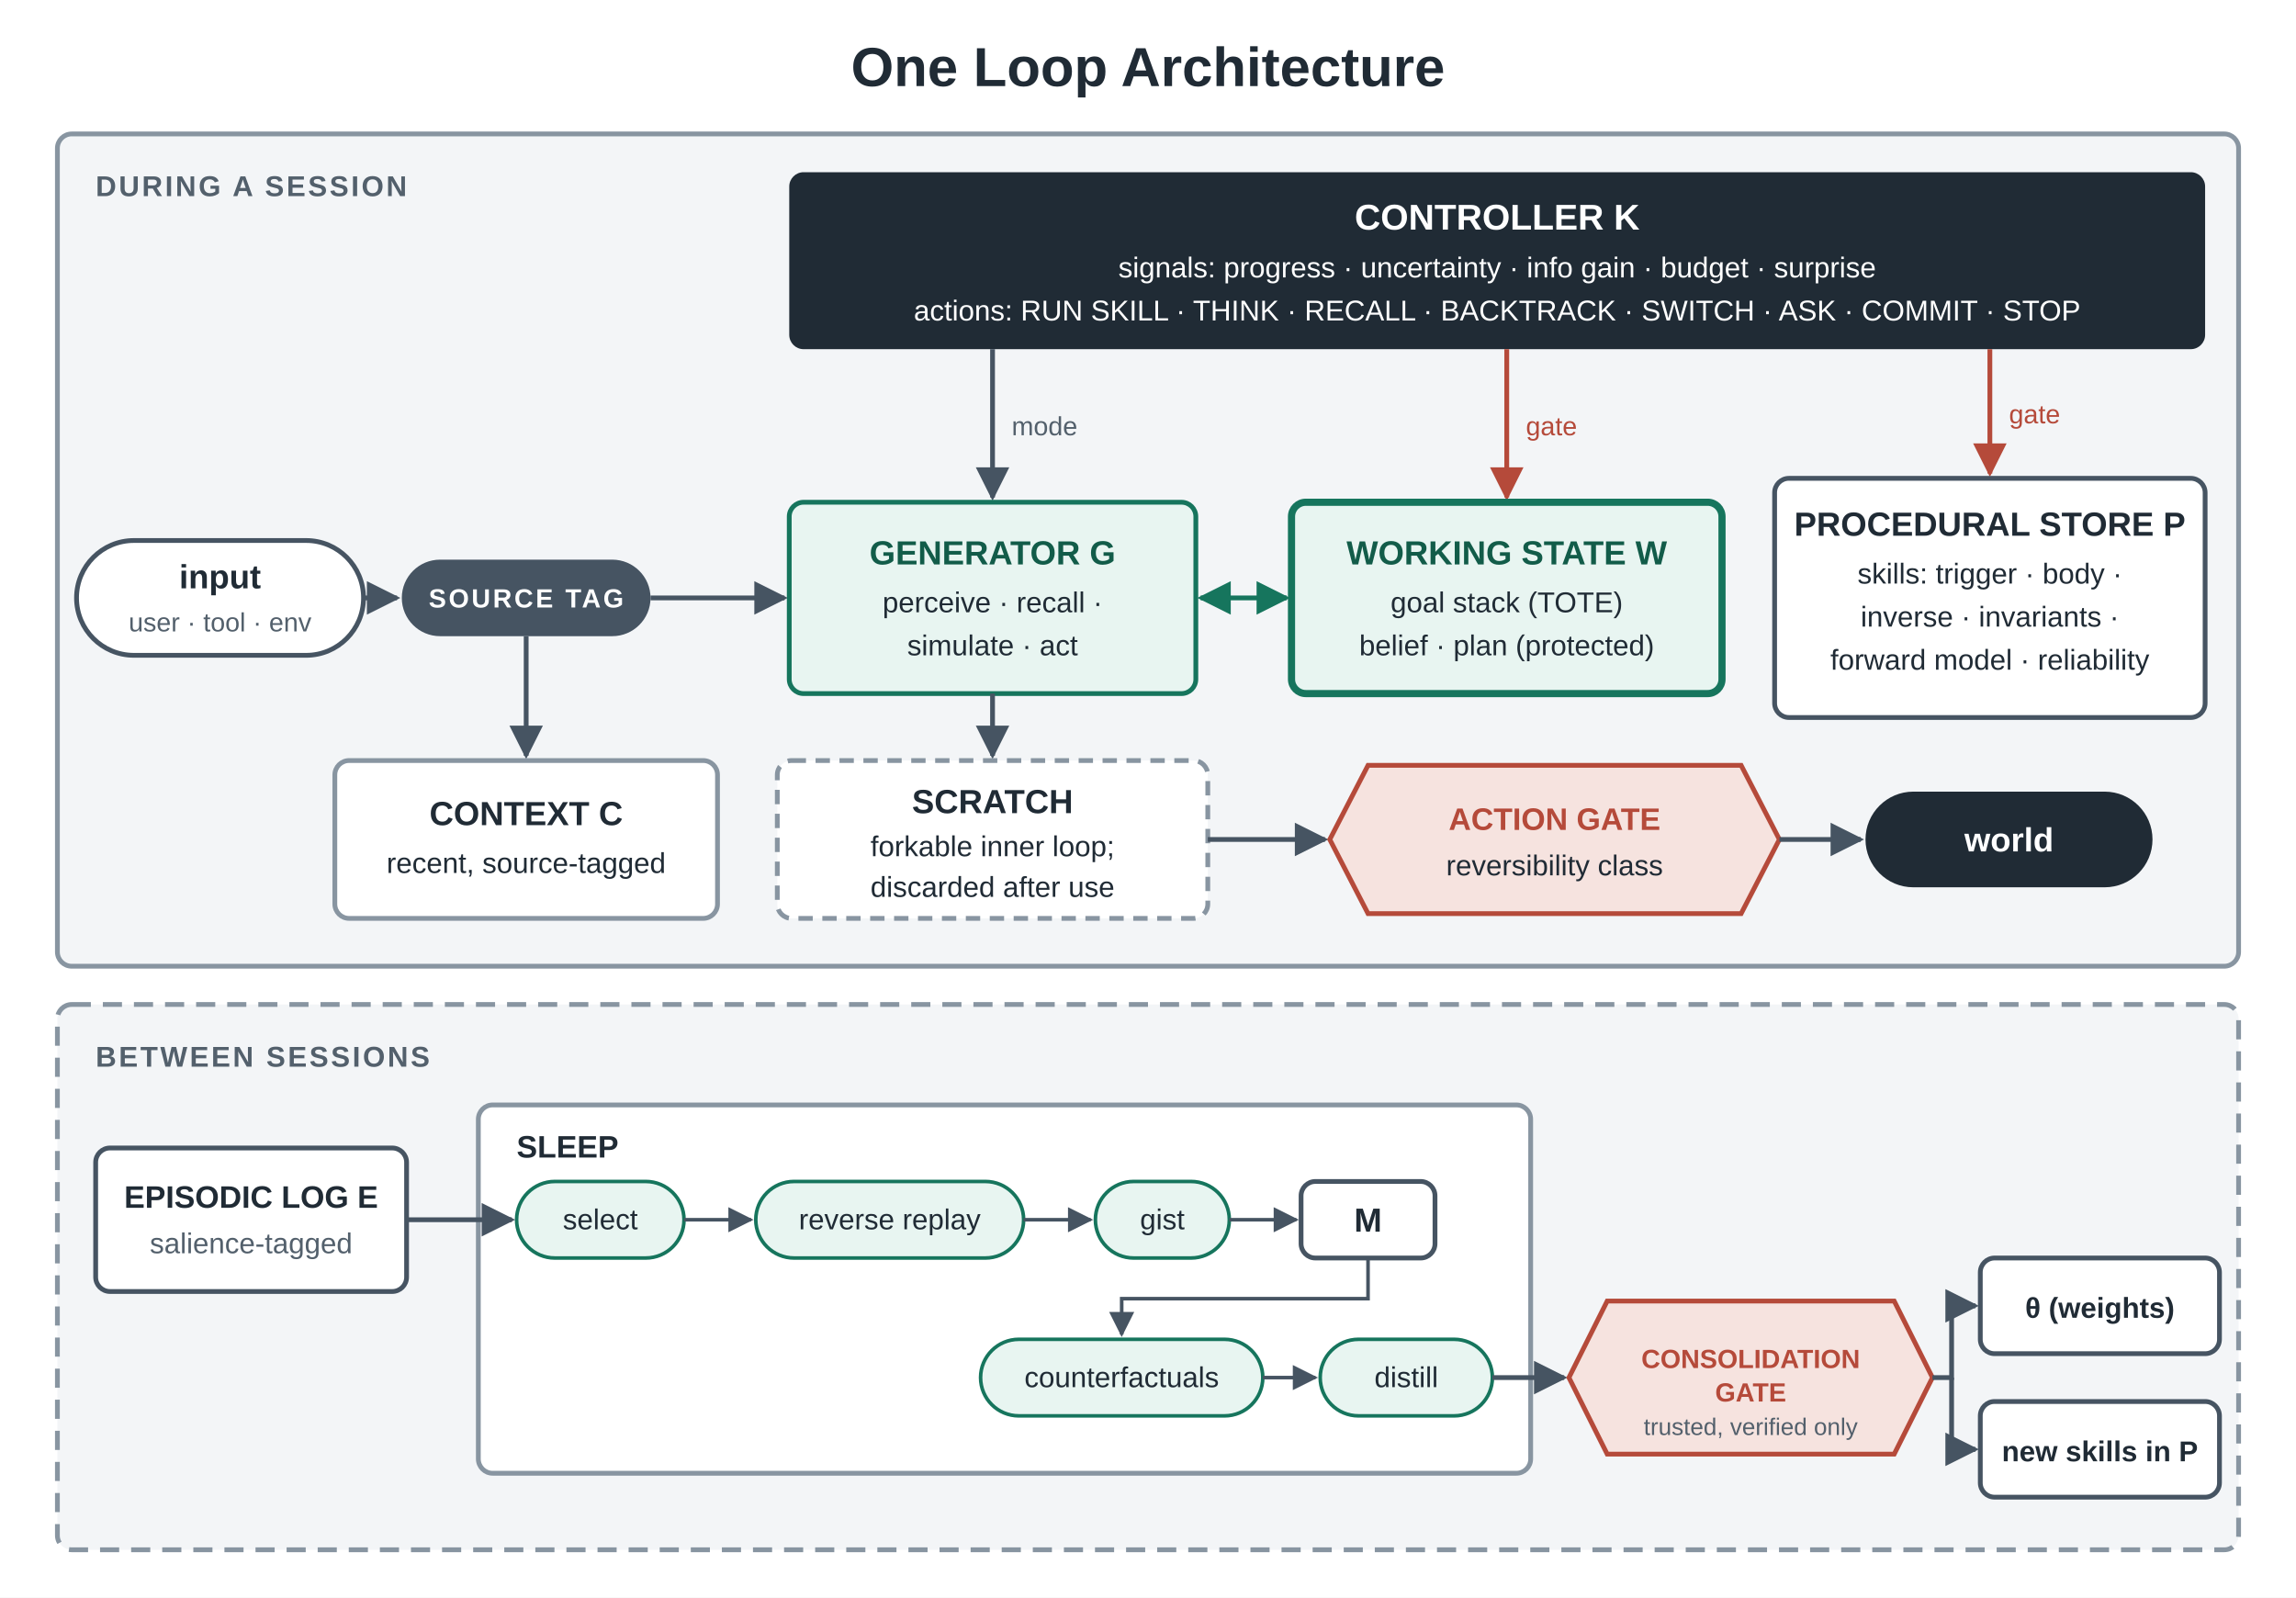
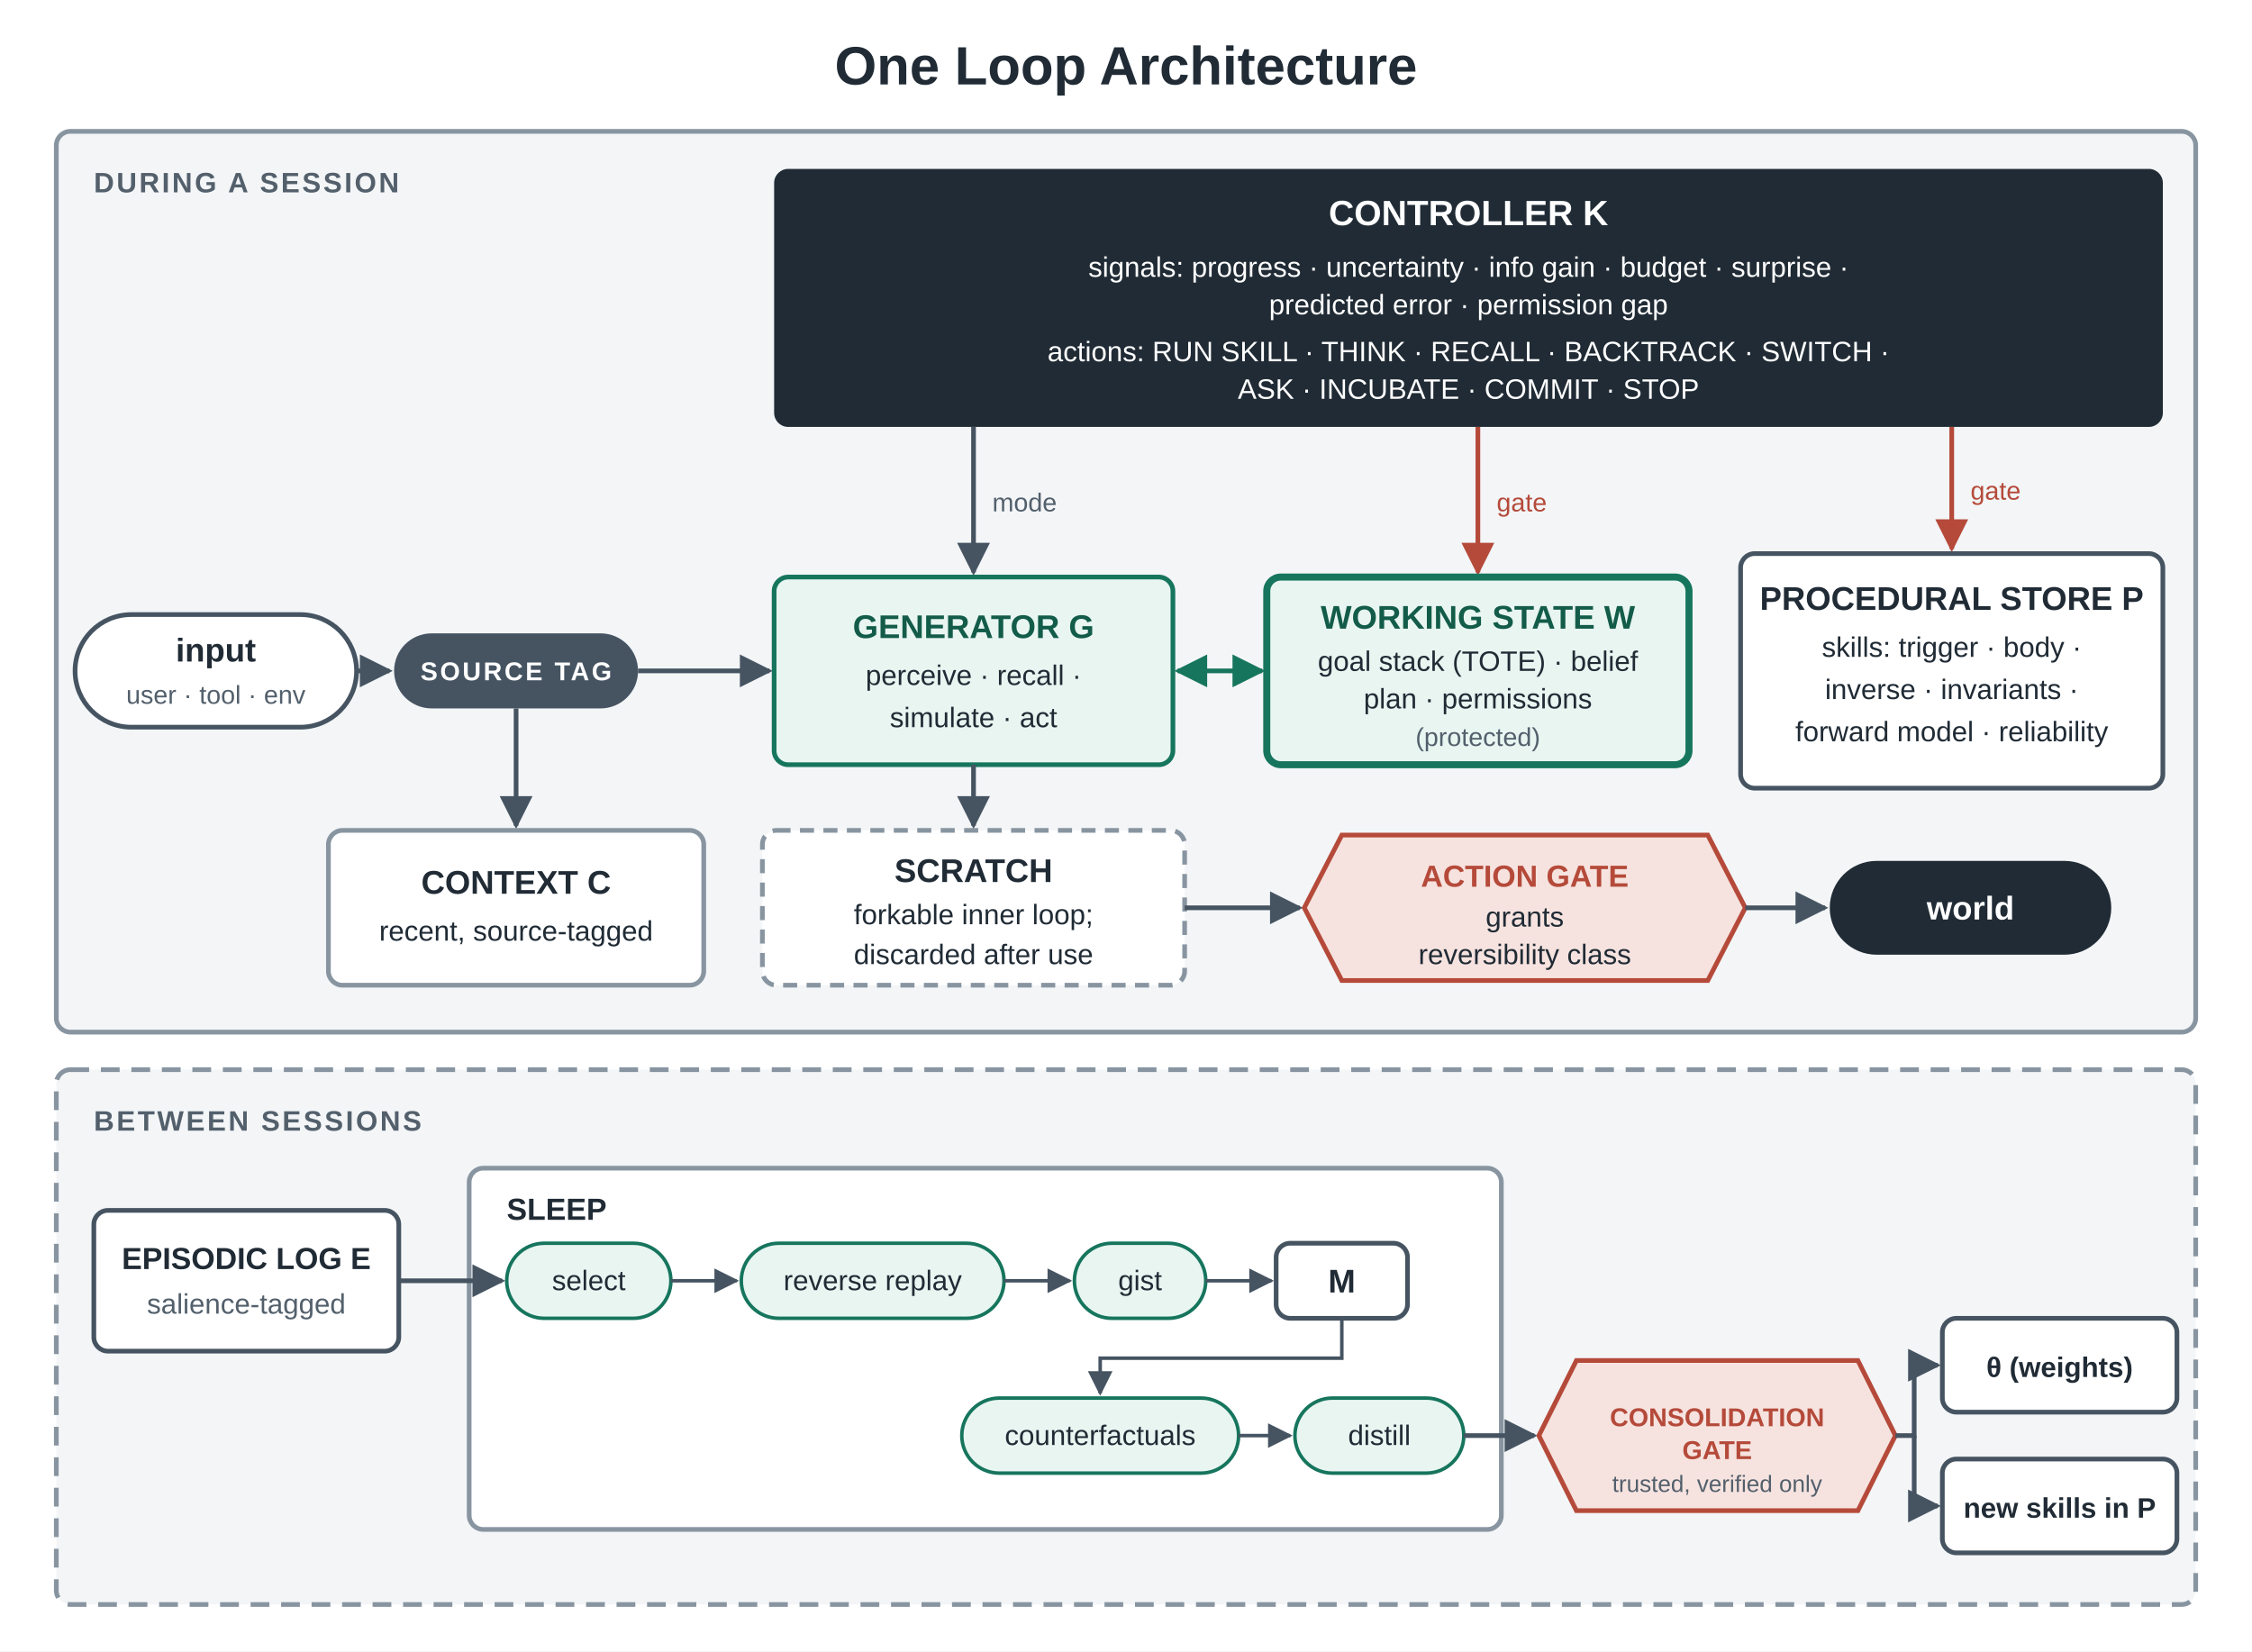
- <svg xmlns="http://www.w3.org/2000/svg" width="960" height="668" viewBox="0 0 960 668" role="img" aria-labelledby="title desc">
+ <svg xmlns="http://www.w3.org/2000/svg" width="960" height="704" viewBox="0 0 960 704" role="img" aria-labelledby="title desc">
  <defs>
    <marker id="arrow" viewBox="0 0 10 10" refX="9" refY="5" markerWidth="7" markerHeight="7" orient="auto-start-reverse">
      <path d="M0 0 L10 5 L0 10 Z" fill="#465462" />
    </marker>
    <marker id="arrow-g" viewBox="0 0 10 10" refX="9" refY="5" markerWidth="7" markerHeight="7" orient="auto-start-reverse">
      <path d="M0 0 L10 5 L0 10 Z" fill="#16755d" />
    </marker>
    <marker id="arrow-r" viewBox="0 0 10 10" refX="9" refY="5" markerWidth="7" markerHeight="7" orient="auto-start-reverse">
      <path d="M0 0 L10 5 L0 10 Z" fill="#b54a3a" />
    </marker>
  </defs>
-   <rect width="960" height="668" fill="#ffffff" />
+   <rect width="960" height="704" fill="#ffffff" />
  <g font-family="Arial, Helvetica, sans-serif" text-anchor="middle" fill="#202b35">
    <text x="480" y="36" font-size="23" font-weight="700">One Loop Architecture</text>
-     <rect x="24" y="56" width="912" height="348" rx="6" fill="#f3f5f7" stroke="#8895a1" stroke-width="2" />
+     <rect x="24" y="56" width="912" height="384" rx="6" fill="#f3f5f7" stroke="#8895a1" stroke-width="2" />
    <text x="40" y="82" font-size="12" font-weight="700" fill="#53606c" letter-spacing="1" text-anchor="start">DURING A SESSION</text>
-     <rect x="330" y="72" width="592" height="74" rx="6" fill="#202b35" />
+     <rect x="330" y="72" width="592" height="110" rx="6" fill="#202b35" />
    <text x="626" y="96" font-size="15" font-weight="700" fill="#ffffff">CONTROLLER K</text>
-     <text x="626" y="116" font-size="12" fill="#ffffff">signals: progress · uncertainty · info gain · budget · surprise</text>
-     <text x="626" y="134" font-size="12" fill="#ffffff">actions: RUN SKILL · THINK · RECALL · BACKTRACK · SWITCH · ASK · COMMIT · STOP</text>
-     <path d="M415 146 V208" fill="none" stroke="#465462" stroke-width="2" marker-end="url(#arrow)" />
-     <text x="423" y="182" font-size="11" fill="#53606c" text-anchor="start">mode</text>
-     <path d="M630 146 V208" fill="none" stroke="#b54a3a" stroke-width="2" marker-end="url(#arrow-r)" />
-     <text x="638" y="182" font-size="11" fill="#b54a3a" text-anchor="start">gate</text>
-     <path d="M832 146 V198" fill="none" stroke="#b54a3a" stroke-width="2" marker-end="url(#arrow-r)" />
-     <text x="840" y="177" font-size="11" fill="#b54a3a" text-anchor="start">gate</text>
-     <rect x="32" y="226" width="120" height="48" rx="24" fill="#ffffff" stroke="#465462" stroke-width="2" />
-     <text x="92" y="246" font-size="14" font-weight="700">input</text>
-     <text x="92" y="264" font-size="11" fill="#53606c">user · tool · env</text>
-     <path d="M152 250 H166" fill="none" stroke="#465462" stroke-width="2" marker-end="url(#arrow)" />
-     <rect x="168" y="234" width="104" height="32" rx="16" fill="#465462" />
-     <text x="220" y="254" font-size="11" font-weight="700" fill="#ffffff" letter-spacing="1">SOURCE TAG</text>
-     <path d="M272 250 H328" fill="none" stroke="#465462" stroke-width="2" marker-end="url(#arrow)" />
-     <path d="M220 266 V316" fill="none" stroke="#465462" stroke-width="2" marker-end="url(#arrow)" />
-     <rect x="330" y="210" width="170" height="80" rx="6" fill="#e8f5f1" stroke="#16755d" stroke-width="2" />
-     <text x="415" y="236" font-size="14" font-weight="700" fill="#125c49">GENERATOR G</text>
-     <text x="415" y="256" font-size="12">perceive · recall ·</text>
-     <text x="415" y="274" font-size="12">simulate · act</text>
-     <path d="M502 250 H538" fill="none" stroke="#16755d" stroke-width="2" marker-start="url(#arrow-g)" marker-end="url(#arrow-g)" />
-     <rect x="540" y="210" width="180" height="80" rx="6" fill="#e8f5f1" stroke="#16755d" stroke-width="3" />
-     <text x="630" y="236" font-size="14" font-weight="700" fill="#125c49">WORKING STATE W</text>
-     <text x="630" y="256" font-size="12">goal stack (TOTE)</text>
-     <text x="630" y="274" font-size="12">belief · plan (protected)</text>
-     <rect x="742" y="200" width="180" height="100" rx="6" fill="#ffffff" stroke="#465462" stroke-width="2" />
-     <text x="832" y="224" font-size="14" font-weight="700">PROCEDURAL STORE P</text>
-     <text x="832" y="244" font-size="12">skills: trigger · body ·</text>
-     <text x="832" y="262" font-size="12">inverse · invariants ·</text>
-     <text x="832" y="280" font-size="12">forward model · reliability</text>
-     <rect x="140" y="318" width="160" height="66" rx="6" fill="#ffffff" stroke="#8895a1" stroke-width="2" />
-     <text x="220" y="345" font-size="14" font-weight="700">CONTEXT C</text>
-     <text x="220" y="365" font-size="12">recent, source-tagged</text>
-     <path d="M415 290 V316" fill="none" stroke="#465462" stroke-width="2" marker-end="url(#arrow)" />
-     <rect x="325" y="318" width="180" height="66" rx="6" fill="#ffffff" stroke="#8895a1" stroke-width="2" stroke-dasharray="6 4" />
-     <text x="415" y="340" font-size="14" font-weight="700">SCRATCH</text>
-     <text x="415" y="358" font-size="12">forkable inner loop;</text>
-     <text x="415" y="375" font-size="12">discarded after use</text>
-     <path d="M505 351 H554" fill="none" stroke="#465462" stroke-width="2" marker-end="url(#arrow)" />
-     <path d="M572 320 H728 L744 351 L728 382 H572 L556 351 Z" fill="#f6e3df" stroke="#b54a3a" stroke-width="2" />
-     <text x="650" y="347" font-size="13" font-weight="700" fill="#b54a3a">ACTION GATE</text>
-     <text x="650" y="366" font-size="12">reversibility class</text>
-     <path d="M744 351 H778" fill="none" stroke="#465462" stroke-width="2" marker-end="url(#arrow)" />
-     <rect x="780" y="331" width="120" height="40" rx="20" fill="#202b35" />
-     <text x="840" y="356" font-size="14" font-weight="700" fill="#ffffff">world</text>
-     <rect x="24" y="420" width="912" height="228" rx="6" fill="#f3f5f7" stroke="#8895a1" stroke-width="2" stroke-dasharray="8 5" />
-     <text x="40" y="446" font-size="12" font-weight="700" fill="#53606c" letter-spacing="1" text-anchor="start">BETWEEN SESSIONS</text>
-     <rect x="40" y="480" width="130" height="60" rx="6" fill="#ffffff" stroke="#465462" stroke-width="2" />
-     <text x="105" y="505" font-size="13" font-weight="700">EPISODIC LOG E</text>
-     <text x="105" y="524" font-size="12" fill="#53606c">salience-tagged</text>
-     <rect x="200" y="462" width="440" height="154" rx="6" fill="#ffffff" stroke="#8895a1" stroke-width="2" />
-     <text x="216" y="484" font-size="13" font-weight="700" text-anchor="start">SLEEP</text>
-     <path d="M170 510 H214" fill="none" stroke="#465462" stroke-width="2" marker-end="url(#arrow)" />
-     <g font-size="12">
-       <rect x="216" y="494" width="70" height="32" rx="16" fill="#e8f5f1" stroke="#16755d" stroke-width="1.5" />
-       <text x="251" y="514">select</text>
-       <path d="M286 510 H314" fill="none" stroke="#465462" stroke-width="1.5" marker-end="url(#arrow)" />
-       <rect x="316" y="494" width="112" height="32" rx="16" fill="#e8f5f1" stroke="#16755d" stroke-width="1.5" />
-       <text x="372" y="514">reverse replay</text>
-       <path d="M428 510 H456" fill="none" stroke="#465462" stroke-width="1.5" marker-end="url(#arrow)" />
-       <rect x="458" y="494" width="56" height="32" rx="16" fill="#e8f5f1" stroke="#16755d" stroke-width="1.5" />
-       <text x="486" y="514">gist</text>
-       <path d="M514 510 H542" fill="none" stroke="#465462" stroke-width="1.5" marker-end="url(#arrow)" />
-       <rect x="544" y="494" width="56" height="32" rx="6" fill="#ffffff" stroke="#465462" stroke-width="2" />
-       <text x="572" y="515" font-size="14" font-weight="700">M</text>
-       <path d="M572 526 V543 H469 V558" fill="none" stroke="#465462" stroke-width="1.5" marker-end="url(#arrow)" />
-       <rect x="410" y="560" width="118" height="32" rx="16" fill="#e8f5f1" stroke="#16755d" stroke-width="1.5" />
-       <text x="469" y="580">counterfactuals</text>
-       <path d="M528 576 H550" fill="none" stroke="#465462" stroke-width="1.5" marker-end="url(#arrow)" />
-       <rect x="552" y="560" width="72" height="32" rx="16" fill="#e8f5f1" stroke="#16755d" stroke-width="1.5" />
-       <text x="588" y="580">distill</text>
+     <text x="626" y="118" font-size="12" fill="#ffffff">signals: progress · uncertainty · info gain · budget · surprise ·</text>
+     <text x="626" y="134" font-size="12" fill="#ffffff">predicted error · permission gap</text>
+     <text x="626" y="154" font-size="12" fill="#ffffff">actions: RUN SKILL · THINK · RECALL · BACKTRACK · SWITCH ·</text>
+     <text x="626" y="170" font-size="12" fill="#ffffff">ASK · INCUBATE · COMMIT · STOP</text>
+     <g transform="translate(0 36)">
+       <path d="M415 146 V208" fill="none" stroke="#465462" stroke-width="2" marker-end="url(#arrow)" />
+       <text x="423" y="182" font-size="11" fill="#53606c" text-anchor="start">mode</text>
+       <path d="M630 146 V208" fill="none" stroke="#b54a3a" stroke-width="2" marker-end="url(#arrow-r)" />
+       <text x="638" y="182" font-size="11" fill="#b54a3a" text-anchor="start">gate</text>
+       <path d="M832 146 V198" fill="none" stroke="#b54a3a" stroke-width="2" marker-end="url(#arrow-r)" />
+       <text x="840" y="177" font-size="11" fill="#b54a3a" text-anchor="start">gate</text>
+       <rect x="32" y="226" width="120" height="48" rx="24" fill="#ffffff" stroke="#465462" stroke-width="2" />
+       <text x="92" y="246" font-size="14" font-weight="700">input</text>
+       <text x="92" y="264" font-size="11" fill="#53606c">user · tool · env</text>
+       <path d="M152 250 H166" fill="none" stroke="#465462" stroke-width="2" marker-end="url(#arrow)" />
+       <rect x="168" y="234" width="104" height="32" rx="16" fill="#465462" />
+       <text x="220" y="254" font-size="11" font-weight="700" fill="#ffffff" letter-spacing="1">SOURCE TAG</text>
+       <path d="M272 250 H328" fill="none" stroke="#465462" stroke-width="2" marker-end="url(#arrow)" />
+       <path d="M220 266 V316" fill="none" stroke="#465462" stroke-width="2" marker-end="url(#arrow)" />
+       <rect x="330" y="210" width="170" height="80" rx="6" fill="#e8f5f1" stroke="#16755d" stroke-width="2" />
+       <text x="415" y="236" font-size="14" font-weight="700" fill="#125c49">GENERATOR G</text>
+       <text x="415" y="256" font-size="12">perceive · recall ·</text>
+       <text x="415" y="274" font-size="12">simulate · act</text>
+       <path d="M502 250 H538" fill="none" stroke="#16755d" stroke-width="2" marker-start="url(#arrow-g)" marker-end="url(#arrow-g)" />
+       <rect x="540" y="210" width="180" height="80" rx="6" fill="#e8f5f1" stroke="#16755d" stroke-width="3" />
+       <text x="630" y="232" font-size="14" font-weight="700" fill="#125c49">WORKING STATE W</text>
+       <text x="630" y="250" font-size="12">goal stack (TOTE) · belief</text>
+       <text x="630" y="266" font-size="12">plan · permissions</text>
+       <text x="630" y="282" font-size="11" fill="#53606c">(protected)</text>
+       <rect x="742" y="200" width="180" height="100" rx="6" fill="#ffffff" stroke="#465462" stroke-width="2" />
+       <text x="832" y="224" font-size="14" font-weight="700">PROCEDURAL STORE P</text>
+       <text x="832" y="244" font-size="12">skills: trigger · body ·</text>
+       <text x="832" y="262" font-size="12">inverse · invariants ·</text>
+       <text x="832" y="280" font-size="12">forward model · reliability</text>
+       <rect x="140" y="318" width="160" height="66" rx="6" fill="#ffffff" stroke="#8895a1" stroke-width="2" />
+       <text x="220" y="345" font-size="14" font-weight="700">CONTEXT C</text>
+       <text x="220" y="365" font-size="12">recent, source-tagged</text>
+       <path d="M415 290 V316" fill="none" stroke="#465462" stroke-width="2" marker-end="url(#arrow)" />
+       <rect x="325" y="318" width="180" height="66" rx="6" fill="#ffffff" stroke="#8895a1" stroke-width="2" stroke-dasharray="6 4" />
+       <text x="415" y="340" font-size="14" font-weight="700">SCRATCH</text>
+       <text x="415" y="358" font-size="12">forkable inner loop;</text>
+       <text x="415" y="375" font-size="12">discarded after use</text>
+       <path d="M505 351 H554" fill="none" stroke="#465462" stroke-width="2" marker-end="url(#arrow)" />
+       <path d="M572 320 H728 L744 351 L728 382 H572 L556 351 Z" fill="#f6e3df" stroke="#b54a3a" stroke-width="2" />
+       <text x="650" y="342" font-size="13" font-weight="700" fill="#b54a3a">ACTION GATE</text>
+       <text x="650" y="359" font-size="12">grants</text>
+       <text x="650" y="375" font-size="12">reversibility class</text>
+       <path d="M744 351 H778" fill="none" stroke="#465462" stroke-width="2" marker-end="url(#arrow)" />
+       <rect x="780" y="331" width="120" height="40" rx="20" fill="#202b35" />
+       <text x="840" y="356" font-size="14" font-weight="700" fill="#ffffff">world</text>
+       <rect x="24" y="420" width="912" height="228" rx="6" fill="#f3f5f7" stroke="#8895a1" stroke-width="2" stroke-dasharray="8 5" />
+       <text x="40" y="446" font-size="12" font-weight="700" fill="#53606c" letter-spacing="1" text-anchor="start">BETWEEN SESSIONS</text>
+       <rect x="40" y="480" width="130" height="60" rx="6" fill="#ffffff" stroke="#465462" stroke-width="2" />
+       <text x="105" y="505" font-size="13" font-weight="700">EPISODIC LOG E</text>
+       <text x="105" y="524" font-size="12" fill="#53606c">salience-tagged</text>
+       <rect x="200" y="462" width="440" height="154" rx="6" fill="#ffffff" stroke="#8895a1" stroke-width="2" />
+       <text x="216" y="484" font-size="13" font-weight="700" text-anchor="start">SLEEP</text>
+       <path d="M170 510 H214" fill="none" stroke="#465462" stroke-width="2" marker-end="url(#arrow)" />
+       <g font-size="12">
+         <rect x="216" y="494" width="70" height="32" rx="16" fill="#e8f5f1" stroke="#16755d" stroke-width="1.5" />
+         <text x="251" y="514">select</text>
+         <path d="M286 510 H314" fill="none" stroke="#465462" stroke-width="1.5" marker-end="url(#arrow)" />
+         <rect x="316" y="494" width="112" height="32" rx="16" fill="#e8f5f1" stroke="#16755d" stroke-width="1.5" />
+         <text x="372" y="514">reverse replay</text>
+         <path d="M428 510 H456" fill="none" stroke="#465462" stroke-width="1.5" marker-end="url(#arrow)" />
+         <rect x="458" y="494" width="56" height="32" rx="16" fill="#e8f5f1" stroke="#16755d" stroke-width="1.5" />
+         <text x="486" y="514">gist</text>
+         <path d="M514 510 H542" fill="none" stroke="#465462" stroke-width="1.5" marker-end="url(#arrow)" />
+         <rect x="544" y="494" width="56" height="32" rx="6" fill="#ffffff" stroke="#465462" stroke-width="2" />
+         <text x="572" y="515" font-size="14" font-weight="700">M</text>
+         <path d="M572 526 V543 H469 V558" fill="none" stroke="#465462" stroke-width="1.5" marker-end="url(#arrow)" />
+         <rect x="410" y="560" width="118" height="32" rx="16" fill="#e8f5f1" stroke="#16755d" stroke-width="1.5" />
+         <text x="469" y="580">counterfactuals</text>
+         <path d="M528 576 H550" fill="none" stroke="#465462" stroke-width="1.5" marker-end="url(#arrow)" />
+         <rect x="552" y="560" width="72" height="32" rx="16" fill="#e8f5f1" stroke="#16755d" stroke-width="1.5" />
+         <text x="588" y="580">distill</text>
+       </g>
+       <path d="M624 576 H654" fill="none" stroke="#465462" stroke-width="2" marker-end="url(#arrow)" />
+       <path d="M672 544 H792 L808 576 L792 608 H672 L656 576 Z" fill="#f6e3df" stroke="#b54a3a" stroke-width="2" />
+       <text x="732" y="572" font-size="11" font-weight="700" fill="#b54a3a">CONSOLIDATION</text>
+       <text x="732" y="586" font-size="11" font-weight="700" fill="#b54a3a">GATE</text>
+       <text x="732" y="600" font-size="10" fill="#53606c">trusted, verified only</text>
+       <path d="M808 576 H816 V546 H826" fill="none" stroke="#465462" stroke-width="2" marker-end="url(#arrow)" />
+       <path d="M816 576 V606 H826" fill="none" stroke="#465462" stroke-width="2" marker-end="url(#arrow)" />
+       <rect x="828" y="526" width="100" height="40" rx="6" fill="#ffffff" stroke="#465462" stroke-width="2" />
+       <text x="878" y="551" font-size="12" font-weight="700">θ (weights)</text>
+       <rect x="828" y="586" width="100" height="40" rx="6" fill="#ffffff" stroke="#465462" stroke-width="2" />
+       <text x="878" y="611" font-size="12" font-weight="700">new skills in P</text>
    </g>
-     <path d="M624 576 H654" fill="none" stroke="#465462" stroke-width="2" marker-end="url(#arrow)" />
-     <path d="M672 544 H792 L808 576 L792 608 H672 L656 576 Z" fill="#f6e3df" stroke="#b54a3a" stroke-width="2" />
-     <text x="732" y="572" font-size="11" font-weight="700" fill="#b54a3a">CONSOLIDATION</text>
-     <text x="732" y="586" font-size="11" font-weight="700" fill="#b54a3a">GATE</text>
-     <text x="732" y="600" font-size="10" fill="#53606c">trusted, verified only</text>
-     <path d="M808 576 H816 V546 H826" fill="none" stroke="#465462" stroke-width="2" marker-end="url(#arrow)" />
-     <path d="M816 576 V606 H826" fill="none" stroke="#465462" stroke-width="2" marker-end="url(#arrow)" />
-     <rect x="828" y="526" width="100" height="40" rx="6" fill="#ffffff" stroke="#465462" stroke-width="2" />
-     <text x="878" y="551" font-size="12" font-weight="700">θ (weights)</text>
-     <rect x="828" y="586" width="100" height="40" rx="6" fill="#ffffff" stroke="#465462" stroke-width="2" />
-     <text x="878" y="611" font-size="12" font-weight="700">new skills in P</text>
  </g>
</svg>
